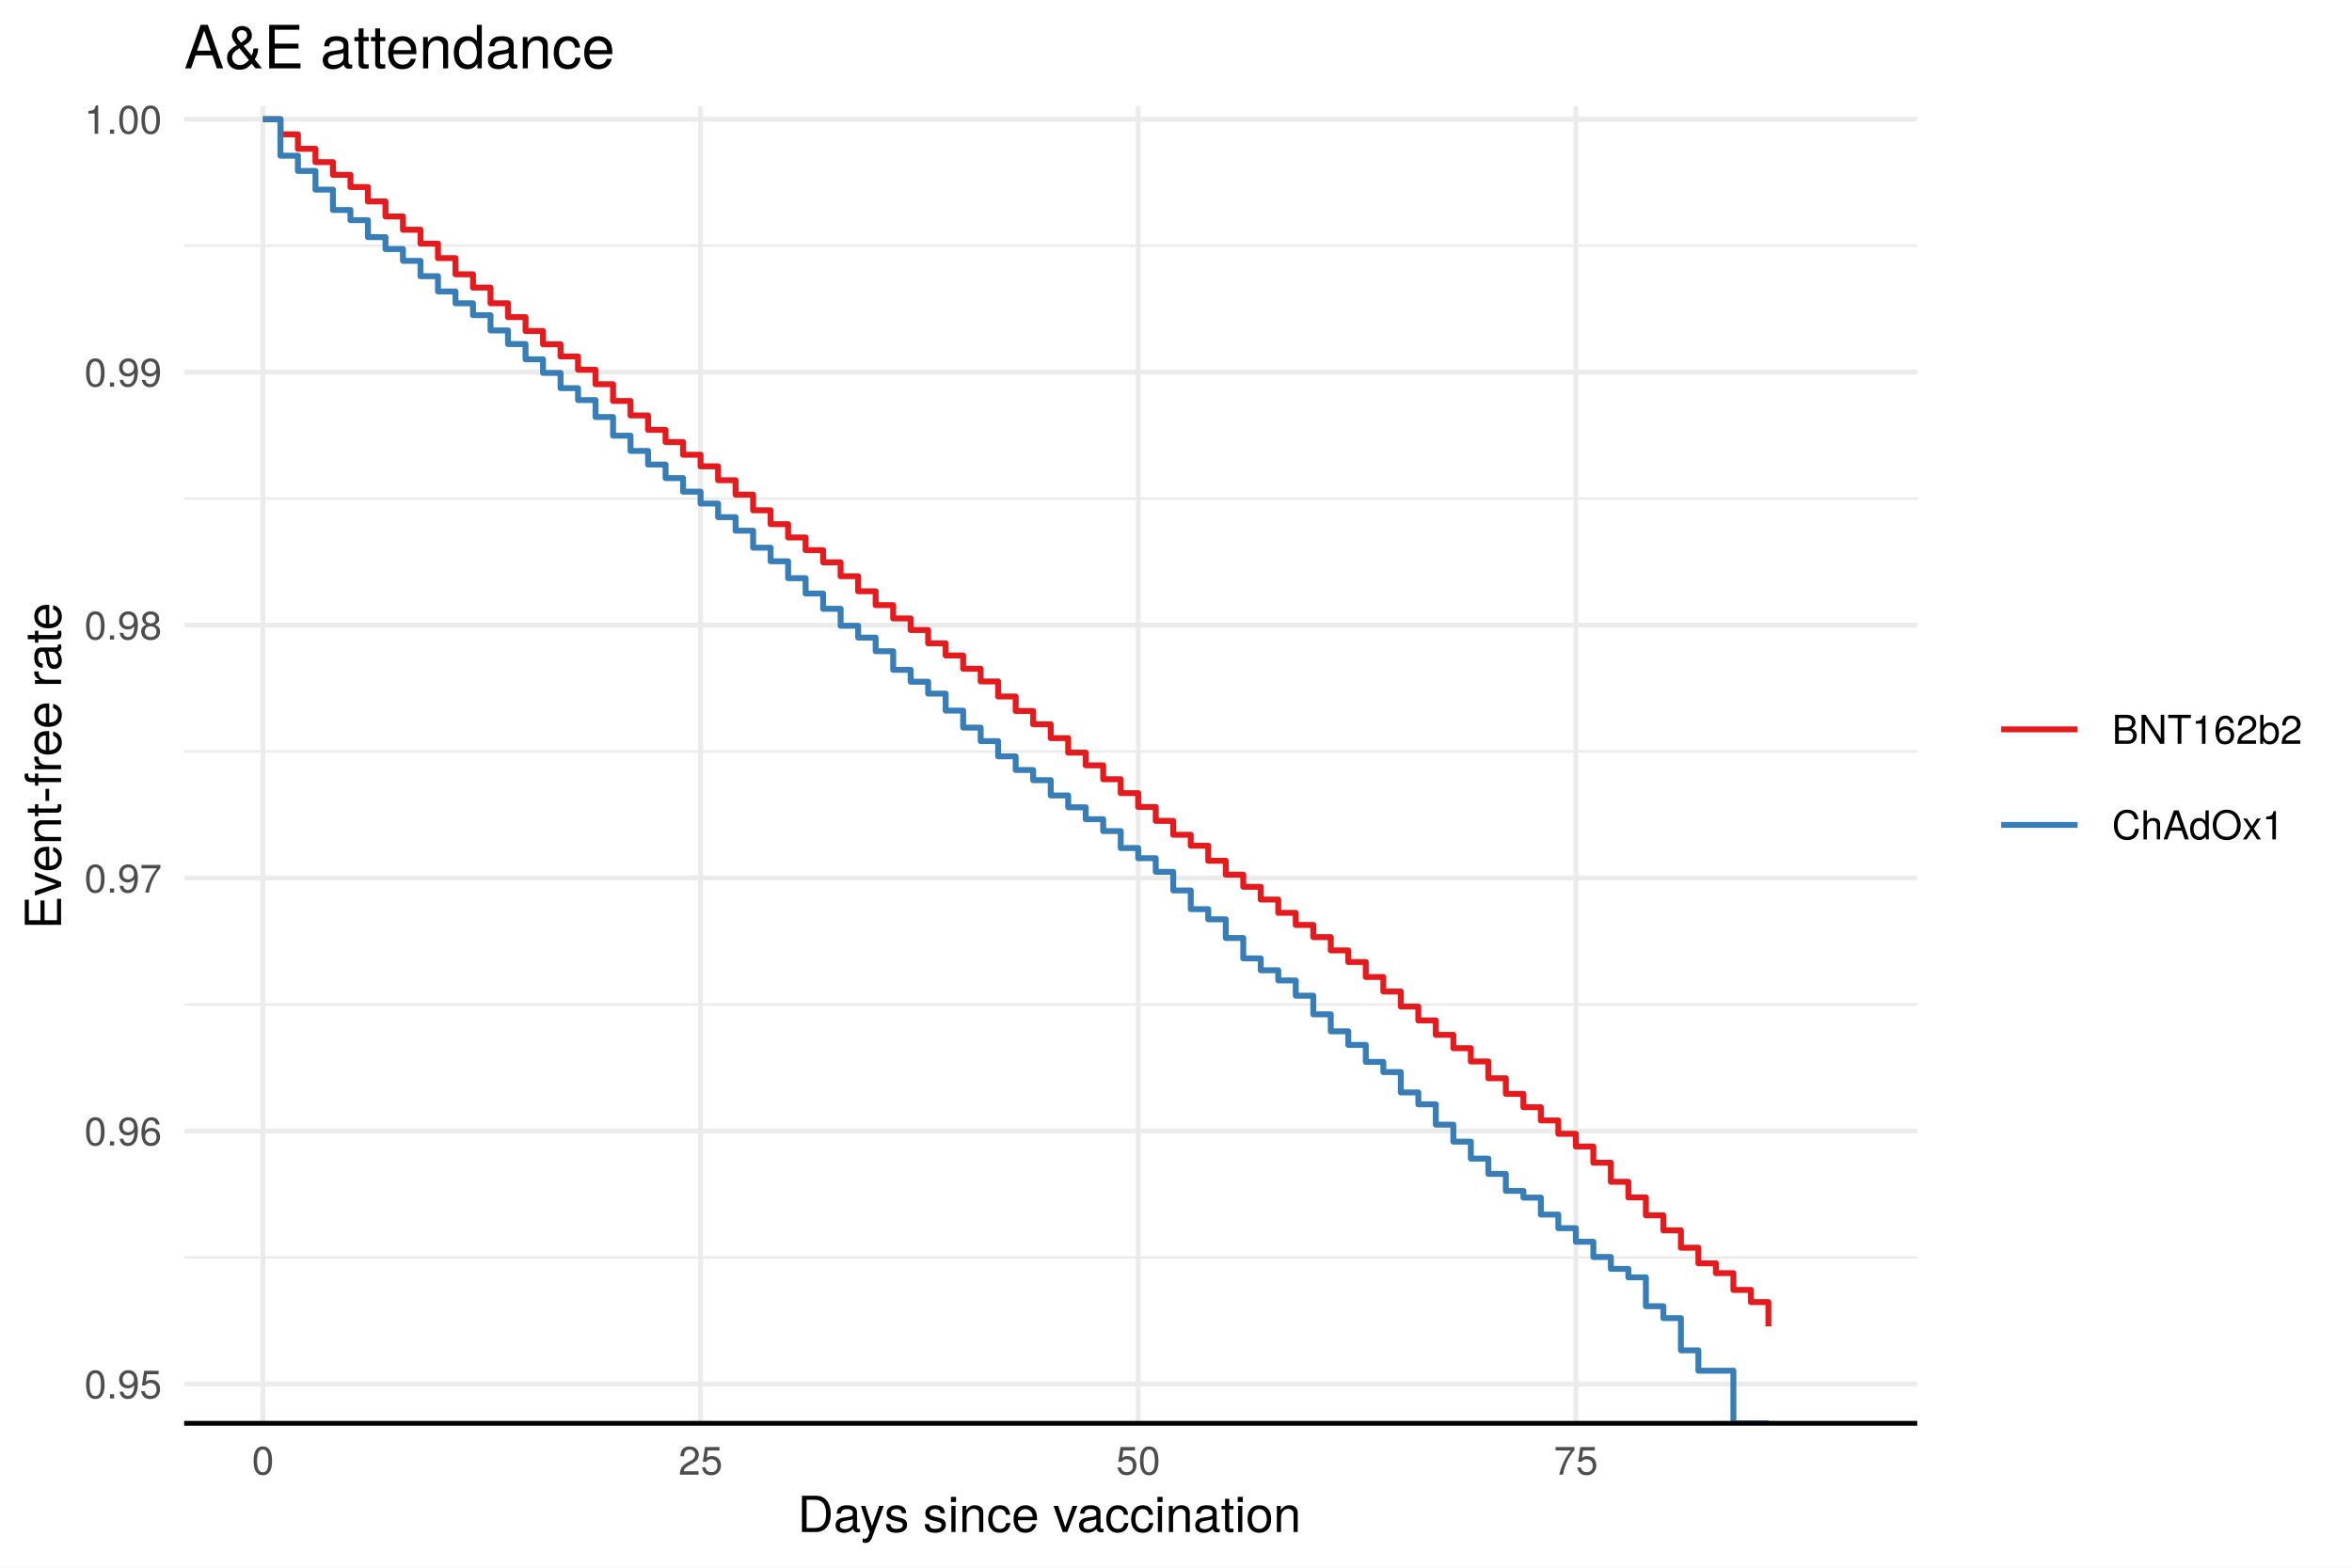
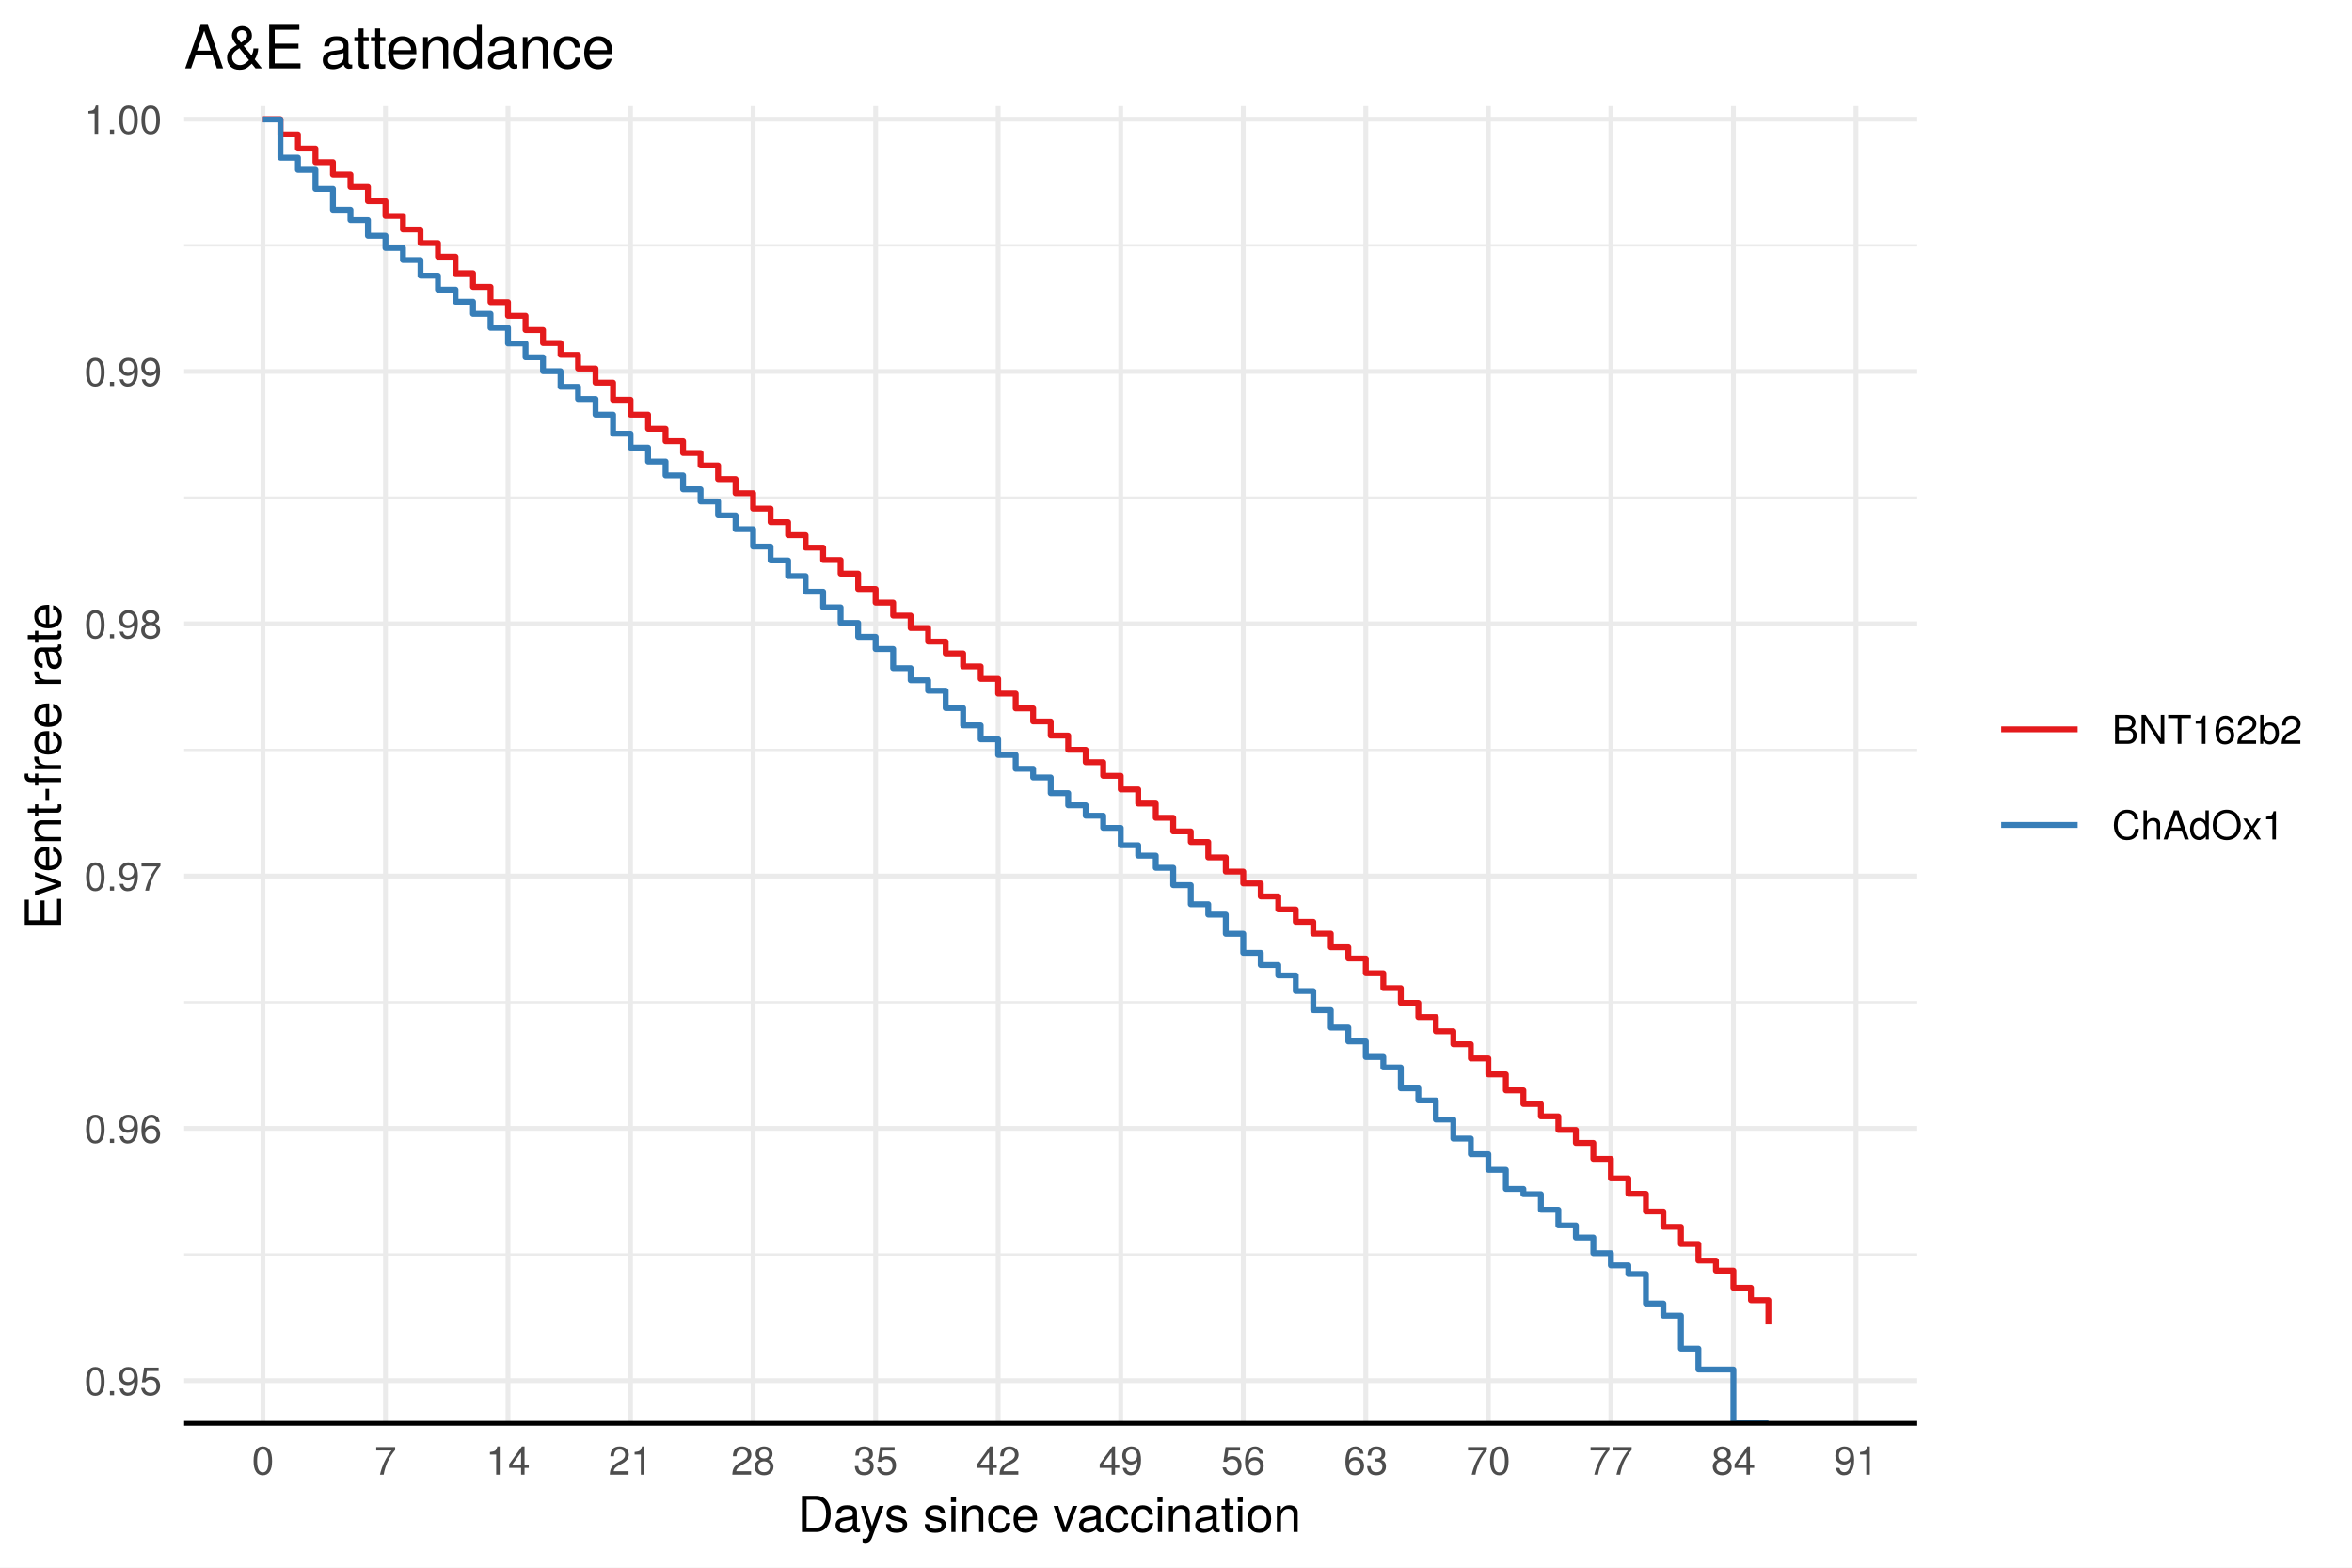
<svg xmlns="http://www.w3.org/2000/svg" viewBox="0 0 425.20 283.46">
  <defs>
    <style type="text/css">
    line, polyline, polygon, path, rect, circle {
      fill: none;
      stroke: #000000;
      stroke-linecap: round;
      stroke-linejoin: round;
      stroke-miterlimit: 10.00;
    }
  </style>
  </defs>
  <rect width="100%" height="100%" style="stroke: none; fill: #FFFFFF;" />
  <defs>
    <clipPath id="cpMzMuMjl8MzQ2LjYwfDI1Ny4zNnwxOS4xOQ==">
      <rect x="33.29" y="19.19" width="313.31" height="238.17" />
    </clipPath>
  </defs>
-   <polyline points="33.29,227.37 346.60,227.37 " style="stroke-width: 0.44; stroke: #EBEBEB; stroke-linecap: butt;" clip-path="url(#cpMzMuMjl8MzQ2LjYwfDI1Ny4zNnwxOS4xOQ==)" />
-   <polyline points="33.29,181.63 346.60,181.63 " style="stroke-width: 0.44; stroke: #EBEBEB; stroke-linecap: butt;" clip-path="url(#cpMzMuMjl8MzQ2LjYwfDI1Ny4zNnwxOS4xOQ==)" />
-   <polyline points="33.29,135.89 346.60,135.89 " style="stroke-width: 0.44; stroke: #EBEBEB; stroke-linecap: butt;" clip-path="url(#cpMzMuMjl8MzQ2LjYwfDI1Ny4zNnwxOS4xOQ==)" />
-   <polyline points="33.29,90.16 346.60,90.16 " style="stroke-width: 0.44; stroke: #EBEBEB; stroke-linecap: butt;" clip-path="url(#cpMzMuMjl8MzQ2LjYwfDI1Ny4zNnwxOS4xOQ==)" />
-   <polyline points="33.29,44.42 346.60,44.42 " style="stroke-width: 0.44; stroke: #EBEBEB; stroke-linecap: butt;" clip-path="url(#cpMzMuMjl8MzQ2LjYwfDI1Ny4zNnwxOS4xOQ==)" />
-   <polyline points="33.29,250.24 346.60,250.24 " style="stroke-width: 0.87; stroke: #EBEBEB; stroke-linecap: butt;" clip-path="url(#cpMzMuMjl8MzQ2LjYwfDI1Ny4zNnwxOS4xOQ==)" />
-   <polyline points="33.29,204.50 346.60,204.50 " style="stroke-width: 0.87; stroke: #EBEBEB; stroke-linecap: butt;" clip-path="url(#cpMzMuMjl8MzQ2LjYwfDI1Ny4zNnwxOS4xOQ==)" />
-   <polyline points="33.29,158.76 346.60,158.76 " style="stroke-width: 0.87; stroke: #EBEBEB; stroke-linecap: butt;" clip-path="url(#cpMzMuMjl8MzQ2LjYwfDI1Ny4zNnwxOS4xOQ==)" />
-   <polyline points="33.29,113.03 346.60,113.03 " style="stroke-width: 0.87; stroke: #EBEBEB; stroke-linecap: butt;" clip-path="url(#cpMzMuMjl8MzQ2LjYwfDI1Ny4zNnwxOS4xOQ==)" />
-   <polyline points="33.29,67.29 346.60,67.29 " style="stroke-width: 0.87; stroke: #EBEBEB; stroke-linecap: butt;" clip-path="url(#cpMzMuMjl8MzQ2LjYwfDI1Ny4zNnwxOS4xOQ==)" />
+   <polyline points="33.29,226.84 346.60,226.84 " style="stroke-width: 0.44; stroke: #EBEBEB; stroke-linecap: butt;" clip-path="url(#cpMzMuMjl8MzQ2LjYwfDI1Ny4zNnwxOS4xOQ==)" />
+   <polyline points="33.29,181.22 346.60,181.22 " style="stroke-width: 0.44; stroke: #EBEBEB; stroke-linecap: butt;" clip-path="url(#cpMzMuMjl8MzQ2LjYwfDI1Ny4zNnwxOS4xOQ==)" />
+   <polyline points="33.29,135.60 346.60,135.60 " style="stroke-width: 0.44; stroke: #EBEBEB; stroke-linecap: butt;" clip-path="url(#cpMzMuMjl8MzQ2LjYwfDI1Ny4zNnwxOS4xOQ==)" />
+   <polyline points="33.29,89.98 346.60,89.98 " style="stroke-width: 0.44; stroke: #EBEBEB; stroke-linecap: butt;" clip-path="url(#cpMzMuMjl8MzQ2LjYwfDI1Ny4zNnwxOS4xOQ==)" />
+   <polyline points="33.29,44.36 346.60,44.36 " style="stroke-width: 0.44; stroke: #EBEBEB; stroke-linecap: butt;" clip-path="url(#cpMzMuMjl8MzQ2LjYwfDI1Ny4zNnwxOS4xOQ==)" />
+   <polyline points="33.29,249.65 346.60,249.65 " style="stroke-width: 0.87; stroke: #EBEBEB; stroke-linecap: butt;" clip-path="url(#cpMzMuMjl8MzQ2LjYwfDI1Ny4zNnwxOS4xOQ==)" />
+   <polyline points="33.29,204.03 346.60,204.03 " style="stroke-width: 0.87; stroke: #EBEBEB; stroke-linecap: butt;" clip-path="url(#cpMzMuMjl8MzQ2LjYwfDI1Ny4zNnwxOS4xOQ==)" />
+   <polyline points="33.29,158.41 346.60,158.41 " style="stroke-width: 0.87; stroke: #EBEBEB; stroke-linecap: butt;" clip-path="url(#cpMzMuMjl8MzQ2LjYwfDI1Ny4zNnwxOS4xOQ==)" />
+   <polyline points="33.29,112.79 346.60,112.79 " style="stroke-width: 0.87; stroke: #EBEBEB; stroke-linecap: butt;" clip-path="url(#cpMzMuMjl8MzQ2LjYwfDI1Ny4zNnwxOS4xOQ==)" />
+   <polyline points="33.29,67.17 346.60,67.17 " style="stroke-width: 0.87; stroke: #EBEBEB; stroke-linecap: butt;" clip-path="url(#cpMzMuMjl8MzQ2LjYwfDI1Ny4zNnwxOS4xOQ==)" />
  <polyline points="33.29,21.55 346.60,21.55 " style="stroke-width: 0.87; stroke: #EBEBEB; stroke-linecap: butt;" clip-path="url(#cpMzMuMjl8MzQ2LjYwfDI1Ny4zNnwxOS4xOQ==)" />
  <polyline points="47.54,257.36 47.54,19.19 " style="stroke-width: 0.87; stroke: #EBEBEB; stroke-linecap: butt;" clip-path="url(#cpMzMuMjl8MzQ2LjYwfDI1Ny4zNnwxOS4xOQ==)" />
-   <polyline points="126.65,257.36 126.65,19.19 " style="stroke-width: 0.87; stroke: #EBEBEB; stroke-linecap: butt;" clip-path="url(#cpMzMuMjl8MzQ2LjYwfDI1Ny4zNnwxOS4xOQ==)" />
-   <polyline points="205.77,257.36 205.77,19.19 " style="stroke-width: 0.87; stroke: #EBEBEB; stroke-linecap: butt;" clip-path="url(#cpMzMuMjl8MzQ2LjYwfDI1Ny4zNnwxOS4xOQ==)" />
-   <polyline points="284.89,257.36 284.89,19.19 " style="stroke-width: 0.87; stroke: #EBEBEB; stroke-linecap: butt;" clip-path="url(#cpMzMuMjl8MzQ2LjYwfDI1Ny4zNnwxOS4xOQ==)" />
-   <polyline points="47.54,21.57 50.70,21.57 50.70,24.29 53.86,24.29 53.86,26.90 57.03,26.90 57.03,29.31 60.19,29.31 60.19,31.61 63.36,31.61 63.36,33.81 66.52,33.81 66.52,36.42 69.69,36.42 69.69,39.14 72.85,39.14 72.85,41.54 76.02,41.54 76.02,44.05 79.18,44.05 79.18,46.67 82.35,46.67 82.35,49.60 85.51,49.60 85.51,52.00 88.68,52.00 88.68,54.83 91.84,54.83 91.84,57.34 95.01,57.34 95.01,59.85 98.17,59.85 98.17,62.25 101.34,62.25 101.34,64.45 104.50,64.45 104.50,66.85 107.66,66.85 107.66,69.47 110.83,69.47 110.83,72.50 113.99,72.50 113.99,75.12 117.16,75.12 117.16,77.73 120.32,77.73 120.32,79.93 123.49,79.93 123.49,82.23 126.65,82.23 126.65,84.32 129.82,84.32 129.82,86.83 132.98,86.83 132.98,89.44 136.15,89.44 136.15,92.27 139.31,92.27 139.31,94.78 142.48,94.78 142.48,97.18 145.64,97.18 145.64,99.48 148.81,99.48 148.81,101.68 151.97,101.68 151.97,104.19 155.14,104.19 155.14,106.91 158.30,106.91 158.30,109.42 161.47,109.42 161.47,111.82 164.63,111.82 164.63,113.92 167.79,113.92 167.79,116.32 170.96,116.32 170.96,118.52 174.12,118.52 174.12,120.92 177.29,120.92 177.29,123.22 180.45,123.22 180.45,125.94 183.62,125.94 183.62,128.56 186.78,128.56 186.78,130.96 189.95,130.96 189.95,133.47 193.11,133.47 193.11,136.09 196.28,136.09 196.28,138.39 199.44,138.39 199.44,140.90 202.61,140.90 202.61,143.41 205.77,143.41 205.77,145.92 208.94,145.92 208.94,148.43 212.10,148.43 212.10,150.94 215.27,150.94 215.27,152.92 218.43,152.92 218.43,155.64 221.60,155.64 221.60,158.15 224.76,158.15 224.76,160.35 227.92,160.35 227.92,162.65 231.09,162.65 231.09,165.06 234.25,165.06 234.25,167.25 237.42,167.25 237.42,169.45 240.58,169.45 240.58,171.85 243.75,171.85 243.75,173.95 246.91,173.95 246.91,176.66 250.08,176.66 250.08,179.28 253.24,179.28 253.24,182.00 256.41,182.00 256.41,184.51 259.57,184.51 259.57,187.12 262.74,187.12 262.74,189.53 265.90,189.53 265.90,191.93 269.07,191.93 269.07,194.97 272.23,194.97 272.23,197.79 275.40,197.79 275.40,200.20 278.56,200.20 278.56,202.60 281.72,202.60 281.72,205.01 284.89,205.01 284.89,207.31 288.05,207.31 288.05,210.24 291.22,210.24 291.22,213.69 294.38,213.69 294.38,216.51 297.55,216.51 297.55,219.75 300.71,219.75 300.71,222.47 303.88,222.47 303.88,225.61 307.04,225.61 307.04,228.43 310.21,228.43 310.21,230.21 313.37,230.21 313.37,233.24 316.54,233.24 316.54,235.44 319.70,235.44 319.70,239.83 " style="stroke-width: 1.07; stroke: #E41A1C; stroke-linecap: butt;" clip-path="url(#cpMzMuMjl8MzQ2LjYwfDI1Ny4zNnwxOS4xOQ==)" />
-   <polyline points="47.54,21.55 50.70,21.55 50.70,28.15 53.86,28.15 53.86,30.91 57.03,30.91 57.03,34.29 60.19,34.29 60.19,37.97 63.36,37.97 63.36,39.81 66.52,39.81 66.52,42.88 69.69,42.88 69.69,45.03 72.85,45.03 72.85,47.17 76.02,47.17 76.02,49.94 79.18,49.94 79.18,52.70 82.35,52.70 82.35,54.84 85.51,54.84 85.51,56.99 88.68,56.99 88.68,59.75 91.84,59.75 91.84,62.21 95.01,62.21 95.01,64.97 98.17,64.97 98.17,67.43 101.34,67.43 101.34,70.19 104.50,70.19 104.50,72.34 107.66,72.34 107.66,75.40 110.83,75.40 110.83,78.78 113.99,78.78 113.99,81.54 117.16,81.54 117.16,84.00 120.32,84.00 120.32,86.45 123.49,86.45 123.49,88.90 126.65,88.90 126.65,91.05 129.82,91.05 129.82,93.51 132.98,93.51 132.98,95.96 136.15,95.96 136.15,99.03 139.31,99.03 139.31,101.49 142.48,101.49 142.48,104.55 145.64,104.55 145.64,107.32 148.81,107.32 148.81,110.08 151.97,110.08 151.97,113.15 155.14,113.15 155.14,115.29 158.30,115.29 158.30,117.75 161.47,117.75 161.47,121.12 164.63,121.12 164.63,123.27 167.79,123.27 167.79,125.42 170.96,125.42 170.96,128.49 174.12,128.49 174.12,131.56 177.29,131.56 177.29,134.01 180.45,134.01 180.45,136.77 183.62,136.77 183.62,139.23 186.78,139.23 186.78,141.07 189.95,141.07 189.95,143.83 193.11,143.83 193.11,145.98 196.28,145.98 196.28,148.13 199.44,148.13 199.44,150.27 202.61,150.27 202.61,153.34 205.77,153.34 205.77,155.18 208.94,155.18 208.94,157.64 212.10,157.64 212.10,161.01 215.27,161.01 215.27,164.39 218.43,164.39 218.43,166.23 221.60,166.23 221.60,169.61 224.76,169.61 224.76,173.29 227.92,173.29 227.92,175.44 231.09,175.44 231.09,177.28 234.25,177.28 234.25,180.04 237.42,180.04 237.42,183.41 240.58,183.41 240.58,186.48 243.75,186.48 243.75,188.94 246.91,188.94 246.91,192.01 250.08,192.01 250.08,193.85 253.24,193.85 253.24,197.53 256.41,197.53 256.41,199.68 259.57,199.68 259.57,203.36 262.74,203.36 262.74,206.43 265.90,206.43 265.90,209.50 269.07,209.50 269.07,212.26 272.23,212.26 272.23,215.33 275.40,215.33 275.40,216.55 278.56,216.55 278.56,219.62 281.72,219.62 281.72,222.08 284.89,222.08 284.89,224.53 288.05,224.53 288.05,227.29 291.22,227.29 291.22,229.44 294.38,229.44 294.38,230.97 297.55,230.97 297.55,236.19 300.71,236.19 300.71,238.34 303.88,238.34 303.88,244.17 307.04,244.17 307.04,247.85 310.21,247.85 310.21,247.85 313.37,247.85 313.37,257.36 316.54,257.36 316.54,257.36 319.70,257.36 319.70,257.36 " style="stroke-width: 1.07; stroke: #377EB8; stroke-linecap: butt;" clip-path="url(#cpMzMuMjl8MzQ2LjYwfDI1Ny4zNnwxOS4xOQ==)" />
+   <polyline points="69.69,257.36 69.69,19.19 " style="stroke-width: 0.87; stroke: #EBEBEB; stroke-linecap: butt;" clip-path="url(#cpMzMuMjl8MzQ2LjYwfDI1Ny4zNnwxOS4xOQ==)" />
+   <polyline points="91.84,257.36 91.84,19.19 " style="stroke-width: 0.87; stroke: #EBEBEB; stroke-linecap: butt;" clip-path="url(#cpMzMuMjl8MzQ2LjYwfDI1Ny4zNnwxOS4xOQ==)" />
+   <polyline points="113.99,257.36 113.99,19.19 " style="stroke-width: 0.87; stroke: #EBEBEB; stroke-linecap: butt;" clip-path="url(#cpMzMuMjl8MzQ2LjYwfDI1Ny4zNnwxOS4xOQ==)" />
+   <polyline points="136.15,257.36 136.15,19.19 " style="stroke-width: 0.87; stroke: #EBEBEB; stroke-linecap: butt;" clip-path="url(#cpMzMuMjl8MzQ2LjYwfDI1Ny4zNnwxOS4xOQ==)" />
+   <polyline points="158.30,257.36 158.30,19.19 " style="stroke-width: 0.87; stroke: #EBEBEB; stroke-linecap: butt;" clip-path="url(#cpMzMuMjl8MzQ2LjYwfDI1Ny4zNnwxOS4xOQ==)" />
+   <polyline points="180.45,257.36 180.45,19.19 " style="stroke-width: 0.87; stroke: #EBEBEB; stroke-linecap: butt;" clip-path="url(#cpMzMuMjl8MzQ2LjYwfDI1Ny4zNnwxOS4xOQ==)" />
+   <polyline points="202.61,257.36 202.61,19.19 " style="stroke-width: 0.87; stroke: #EBEBEB; stroke-linecap: butt;" clip-path="url(#cpMzMuMjl8MzQ2LjYwfDI1Ny4zNnwxOS4xOQ==)" />
+   <polyline points="224.76,257.36 224.76,19.19 " style="stroke-width: 0.87; stroke: #EBEBEB; stroke-linecap: butt;" clip-path="url(#cpMzMuMjl8MzQ2LjYwfDI1Ny4zNnwxOS4xOQ==)" />
+   <polyline points="246.91,257.36 246.91,19.19 " style="stroke-width: 0.87; stroke: #EBEBEB; stroke-linecap: butt;" clip-path="url(#cpMzMuMjl8MzQ2LjYwfDI1Ny4zNnwxOS4xOQ==)" />
+   <polyline points="269.07,257.36 269.07,19.19 " style="stroke-width: 0.87; stroke: #EBEBEB; stroke-linecap: butt;" clip-path="url(#cpMzMuMjl8MzQ2LjYwfDI1Ny4zNnwxOS4xOQ==)" />
+   <polyline points="291.22,257.36 291.22,19.19 " style="stroke-width: 0.87; stroke: #EBEBEB; stroke-linecap: butt;" clip-path="url(#cpMzMuMjl8MzQ2LjYwfDI1Ny4zNnwxOS4xOQ==)" />
+   <polyline points="313.37,257.36 313.37,19.19 " style="stroke-width: 0.87; stroke: #EBEBEB; stroke-linecap: butt;" clip-path="url(#cpMzMuMjl8MzQ2LjYwfDI1Ny4zNnwxOS4xOQ==)" />
+   <polyline points="335.53,257.36 335.53,19.19 " style="stroke-width: 0.87; stroke: #EBEBEB; stroke-linecap: butt;" clip-path="url(#cpMzMuMjl8MzQ2LjYwfDI1Ny4zNnwxOS4xOQ==)" />
+   <polyline points="47.54,21.55 50.70,21.55 50.70,24.30 53.86,24.30 53.86,26.86 57.03,26.86 57.03,29.32 60.19,29.32 60.19,31.56 63.36,31.56 63.36,33.81 66.52,33.81 66.52,36.38 69.69,36.38 69.69,39.05 72.85,39.05 72.85,41.51 76.02,41.51 76.02,43.96 79.18,43.96 79.18,46.42 82.35,46.42 82.35,49.42 85.51,49.42 85.51,51.88 88.68,51.88 88.68,54.65 91.84,54.65 91.84,57.11 95.01,57.11 95.01,59.68 98.17,59.68 98.17,62.03 101.34,62.03 101.34,64.17 104.50,64.17 104.50,66.63 107.66,66.63 107.66,69.19 110.83,69.19 110.83,72.29 113.99,72.29 113.99,74.97 117.16,74.97 117.16,77.53 120.32,77.53 120.32,79.78 123.49,79.78 123.49,81.91 126.65,81.91 126.65,84.16 129.82,84.16 129.82,86.62 132.98,86.62 132.98,89.18 136.15,89.18 136.15,91.96 139.31,91.96 139.31,94.42 142.48,94.42 142.48,96.77 145.64,96.77 145.64,99.02 148.81,99.02 148.81,101.26 151.97,101.26 151.97,103.72 155.14,103.72 155.14,106.50 158.30,106.50 158.30,108.96 161.47,108.96 161.47,111.31 164.63,111.31 164.63,113.56 167.79,113.56 167.79,116.01 170.96,116.01 170.96,118.15 174.12,118.15 174.12,120.50 177.29,120.50 177.29,122.75 180.45,122.75 180.45,125.42 183.62,125.42 183.62,128.09 186.78,128.09 186.78,130.45 189.95,130.45 189.95,133.01 193.11,133.01 193.11,135.58 196.28,135.58 196.28,137.82 199.44,137.82 199.44,140.28 202.61,140.28 202.61,142.74 205.77,142.74 205.77,145.30 208.94,145.30 208.94,147.87 212.10,147.87 212.10,150.33 215.27,150.33 215.27,152.25 218.43,152.25 218.43,155.03 221.60,155.03 221.60,157.60 224.76,157.60 224.76,159.74 227.92,159.74 227.92,162.09 231.09,162.09 231.09,164.44 234.25,164.44 234.25,166.68 237.42,166.68 237.42,168.82 240.58,168.82 240.58,171.28 243.75,171.28 243.75,173.31 246.91,173.31 246.91,175.98 250.08,175.98 250.08,178.66 253.24,178.66 253.24,181.33 256.41,181.33 256.41,183.89 259.57,183.89 259.57,186.46 262.74,186.46 262.74,188.81 265.90,188.81 265.90,191.38 269.07,191.38 269.07,194.26 272.23,194.26 272.23,197.15 275.40,197.15 275.40,199.61 278.56,199.61 278.56,201.85 281.72,201.85 281.72,204.31 284.89,204.31 284.89,206.66 288.05,206.66 288.05,209.55 291.22,209.55 291.22,213.08 294.38,213.08 294.38,215.86 297.55,215.86 297.55,219.06 300.71,219.06 300.71,221.84 303.88,221.84 303.88,224.94 307.04,224.94 307.04,227.94 310.21,227.94 310.21,229.75 313.37,229.75 313.37,232.85 316.54,232.85 316.54,235.10 319.70,235.10 319.70,239.48 " style="stroke-width: 1.07; stroke: #E41A1C; stroke-linecap: butt;" clip-path="url(#cpMzMuMjl8MzQ2LjYwfDI1Ny4zNnwxOS4xOQ==)" />
+   <polyline points="47.54,21.60 50.70,21.60 50.70,28.51 53.86,28.51 53.86,30.71 57.03,30.71 57.03,34.16 60.19,34.16 60.19,37.93 63.36,37.93 63.36,39.81 66.52,39.81 66.52,42.64 69.69,42.64 69.69,44.84 72.85,44.84 72.85,47.03 76.02,47.03 76.02,49.86 79.18,49.86 79.18,52.37 82.35,52.37 82.35,54.57 85.51,54.57 85.51,56.76 88.68,56.76 88.68,59.28 91.84,59.28 91.84,62.10 95.01,62.10 95.01,64.61 98.17,64.61 98.17,67.12 101.34,67.12 101.34,69.95 104.50,69.95 104.50,72.15 107.66,72.15 107.66,74.97 110.83,74.97 110.83,78.43 113.99,78.43 113.99,80.94 117.16,80.94 117.16,83.45 120.32,83.45 120.32,85.96 123.49,85.96 123.49,88.47 126.65,88.47 126.65,90.67 129.82,90.67 129.82,93.18 132.98,93.18 132.98,95.69 136.15,95.69 136.15,98.83 139.31,98.83 139.31,101.34 142.48,101.34 142.48,104.17 145.64,104.17 145.64,106.99 148.81,106.99 148.81,109.82 151.97,109.82 151.97,112.64 155.14,112.64 155.14,115.15 158.30,115.15 158.30,117.35 161.47,117.35 161.47,120.81 164.63,120.81 164.63,123.00 167.79,123.00 167.79,124.89 170.96,124.89 170.96,128.03 174.12,128.03 174.12,131.16 177.29,131.16 177.29,133.68 180.45,133.68 180.45,136.50 183.62,136.50 183.62,139.01 186.78,139.01 186.78,140.58 189.95,140.58 189.95,143.41 193.11,143.41 193.11,145.61 196.28,145.61 196.28,147.49 199.44,147.49 199.44,149.69 202.61,149.69 202.61,152.83 205.77,152.83 205.77,154.71 208.94,154.71 208.94,156.91 212.10,156.91 212.10,160.05 215.27,160.05 215.27,163.50 218.43,163.50 218.43,165.38 221.60,165.38 221.60,168.84 224.76,168.84 224.76,172.29 227.92,172.29 227.92,174.49 231.09,174.49 231.09,176.37 234.25,176.37 234.25,179.20 237.42,179.20 237.42,182.65 240.58,182.65 240.58,185.79 243.75,185.79 243.75,188.30 246.91,188.30 246.91,191.12 250.08,191.12 250.08,193.01 253.24,193.01 253.24,196.78 256.41,196.78 256.41,198.97 259.57,198.97 259.57,202.43 262.74,202.43 262.74,205.88 265.90,205.88 265.90,208.70 269.07,208.70 269.07,211.53 272.23,211.53 272.23,214.98 275.40,214.98 275.40,215.93 278.56,215.93 278.56,218.75 281.72,218.75 281.72,221.58 284.89,221.58 284.89,223.77 288.05,223.77 288.05,226.60 291.22,226.60 291.22,228.80 294.38,228.80 294.38,230.37 297.55,230.37 297.55,235.70 300.71,235.70 300.71,237.90 303.88,237.90 303.88,243.86 307.04,243.86 307.04,247.63 310.21,247.63 310.21,247.63 313.37,247.63 313.37,257.36 316.54,257.36 316.54,257.36 319.70,257.36 319.70,257.36 " style="stroke-width: 1.07; stroke: #377EB8; stroke-linecap: butt;" clip-path="url(#cpMzMuMjl8MzQ2LjYwfDI1Ny4zNnwxOS4xOQ==)" />
  <defs>
    <clipPath id="cpMC4wMHw0MjUuMjB8MjgzLjQ2fDAuMDA=">
      <rect x="0.00" y="0.00" width="425.20" height="283.46" />
    </clipPath>
  </defs>
  <g clip-path="url(#cpMC4wMHw0MjUuMjB8MjgzLjQ2fDAuMDA=)">
-     <text x="15.25" y="252.86" style="font-size: 7.20px; fill: #4D4D4D; font-family: TeX Gyre Heros;" textLength="14.01px" lengthAdjust="spacingAndGlyphs">0.95</text>
+     <text x="15.25" y="252.28" style="font-size: 7.20px; fill: #4D4D4D; font-family: TeX Gyre Heros;" textLength="14.01px" lengthAdjust="spacingAndGlyphs">0.95</text>
  </g>
  <g clip-path="url(#cpMC4wMHw0MjUuMjB8MjgzLjQ2fDAuMDA=)">
-     <text x="15.25" y="207.12" style="font-size: 7.20px; fill: #4D4D4D; font-family: TeX Gyre Heros;" textLength="14.01px" lengthAdjust="spacingAndGlyphs">0.96</text>
+     <text x="15.25" y="206.66" style="font-size: 7.20px; fill: #4D4D4D; font-family: TeX Gyre Heros;" textLength="14.01px" lengthAdjust="spacingAndGlyphs">0.96</text>
  </g>
  <g clip-path="url(#cpMC4wMHw0MjUuMjB8MjgzLjQ2fDAuMDA=)">
-     <text x="15.25" y="161.39" style="font-size: 7.20px; fill: #4D4D4D; font-family: TeX Gyre Heros;" textLength="14.01px" lengthAdjust="spacingAndGlyphs">0.97</text>
+     <text x="15.25" y="161.04" style="font-size: 7.20px; fill: #4D4D4D; font-family: TeX Gyre Heros;" textLength="14.01px" lengthAdjust="spacingAndGlyphs">0.97</text>
  </g>
  <g clip-path="url(#cpMC4wMHw0MjUuMjB8MjgzLjQ2fDAuMDA=)">
-     <text x="15.25" y="115.65" style="font-size: 7.20px; fill: #4D4D4D; font-family: TeX Gyre Heros;" textLength="14.01px" lengthAdjust="spacingAndGlyphs">0.98</text>
+     <text x="15.25" y="115.42" style="font-size: 7.20px; fill: #4D4D4D; font-family: TeX Gyre Heros;" textLength="14.01px" lengthAdjust="spacingAndGlyphs">0.98</text>
  </g>
  <g clip-path="url(#cpMC4wMHw0MjUuMjB8MjgzLjQ2fDAuMDA=)">
-     <text x="15.25" y="69.91" style="font-size: 7.20px; fill: #4D4D4D; font-family: TeX Gyre Heros;" textLength="14.01px" lengthAdjust="spacingAndGlyphs">0.99</text>
+     <text x="15.25" y="69.80" style="font-size: 7.20px; fill: #4D4D4D; font-family: TeX Gyre Heros;" textLength="14.01px" lengthAdjust="spacingAndGlyphs">0.99</text>
  </g>
  <g clip-path="url(#cpMC4wMHw0MjUuMjB8MjgzLjQ2fDAuMDA=)">
    <text x="15.25" y="24.18" style="font-size: 7.20px; fill: #4D4D4D; font-family: TeX Gyre Heros;" textLength="14.01px" lengthAdjust="spacingAndGlyphs">1.00</text>
  </g>
  <polyline points="33.29,257.36 346.60,257.36 " style="stroke-width: 0.87; stroke-linecap: butt;" clip-path="url(#cpMC4wMHw0MjUuMjB8MjgzLjQ2fDAuMDA=)" />
  <g clip-path="url(#cpMC4wMHw0MjUuMjB8MjgzLjQ2fDAuMDA=)">
    <text x="45.53" y="266.65" style="font-size: 7.20px; fill: #4D4D4D; font-family: TeX Gyre Heros;" textLength="4.00px" lengthAdjust="spacingAndGlyphs">0</text>
  </g>
  <g clip-path="url(#cpMC4wMHw0MjUuMjB8MjgzLjQ2fDAuMDA=)">
-     <text x="122.65" y="266.65" style="font-size: 7.20px; fill: #4D4D4D; font-family: TeX Gyre Heros;" textLength="8.01px" lengthAdjust="spacingAndGlyphs">25</text>
+     <text x="67.69" y="266.65" style="font-size: 7.20px; fill: #4D4D4D; font-family: TeX Gyre Heros;" textLength="4.00px" lengthAdjust="spacingAndGlyphs">7</text>
  </g>
  <g clip-path="url(#cpMC4wMHw0MjUuMjB8MjgzLjQ2fDAuMDA=)">
-     <text x="201.77" y="266.65" style="font-size: 7.20px; fill: #4D4D4D; font-family: TeX Gyre Heros;" textLength="8.01px" lengthAdjust="spacingAndGlyphs">50</text>
+     <text x="87.84" y="266.65" style="font-size: 7.20px; fill: #4D4D4D; font-family: TeX Gyre Heros;" textLength="8.01px" lengthAdjust="spacingAndGlyphs">14</text>
  </g>
  <g clip-path="url(#cpMC4wMHw0MjUuMjB8MjgzLjQ2fDAuMDA=)">
-     <text x="280.89" y="266.65" style="font-size: 7.20px; fill: #4D4D4D; font-family: TeX Gyre Heros;" textLength="8.01px" lengthAdjust="spacingAndGlyphs">75</text>
+     <text x="109.99" y="266.65" style="font-size: 7.20px; fill: #4D4D4D; font-family: TeX Gyre Heros;" textLength="8.01px" lengthAdjust="spacingAndGlyphs">21</text>
+   </g>
+   <g clip-path="url(#cpMC4wMHw0MjUuMjB8MjgzLjQ2fDAuMDA=)">
+     <text x="132.14" y="266.65" style="font-size: 7.20px; fill: #4D4D4D; font-family: TeX Gyre Heros;" textLength="8.01px" lengthAdjust="spacingAndGlyphs">28</text>
+   </g>
+   <g clip-path="url(#cpMC4wMHw0MjUuMjB8MjgzLjQ2fDAuMDA=)">
+     <text x="154.30" y="266.65" style="font-size: 7.20px; fill: #4D4D4D; font-family: TeX Gyre Heros;" textLength="8.01px" lengthAdjust="spacingAndGlyphs">35</text>
+   </g>
+   <g clip-path="url(#cpMC4wMHw0MjUuMjB8MjgzLjQ2fDAuMDA=)">
+     <text x="176.45" y="266.65" style="font-size: 7.20px; fill: #4D4D4D; font-family: TeX Gyre Heros;" textLength="8.01px" lengthAdjust="spacingAndGlyphs">42</text>
+   </g>
+   <g clip-path="url(#cpMC4wMHw0MjUuMjB8MjgzLjQ2fDAuMDA=)">
+     <text x="198.60" y="266.65" style="font-size: 7.20px; fill: #4D4D4D; font-family: TeX Gyre Heros;" textLength="8.01px" lengthAdjust="spacingAndGlyphs">49</text>
+   </g>
+   <g clip-path="url(#cpMC4wMHw0MjUuMjB8MjgzLjQ2fDAuMDA=)">
+     <text x="220.76" y="266.65" style="font-size: 7.20px; fill: #4D4D4D; font-family: TeX Gyre Heros;" textLength="8.01px" lengthAdjust="spacingAndGlyphs">56</text>
+   </g>
+   <g clip-path="url(#cpMC4wMHw0MjUuMjB8MjgzLjQ2fDAuMDA=)">
+     <text x="242.91" y="266.65" style="font-size: 7.20px; fill: #4D4D4D; font-family: TeX Gyre Heros;" textLength="8.01px" lengthAdjust="spacingAndGlyphs">63</text>
+   </g>
+   <g clip-path="url(#cpMC4wMHw0MjUuMjB8MjgzLjQ2fDAuMDA=)">
+     <text x="265.06" y="266.65" style="font-size: 7.20px; fill: #4D4D4D; font-family: TeX Gyre Heros;" textLength="8.01px" lengthAdjust="spacingAndGlyphs">70</text>
+   </g>
+   <g clip-path="url(#cpMC4wMHw0MjUuMjB8MjgzLjQ2fDAuMDA=)">
+     <text x="287.22" y="266.65" style="font-size: 7.20px; fill: #4D4D4D; font-family: TeX Gyre Heros;" textLength="8.01px" lengthAdjust="spacingAndGlyphs">77</text>
+   </g>
+   <g clip-path="url(#cpMC4wMHw0MjUuMjB8MjgzLjQ2fDAuMDA=)">
+     <text x="309.37" y="266.65" style="font-size: 7.20px; fill: #4D4D4D; font-family: TeX Gyre Heros;" textLength="8.01px" lengthAdjust="spacingAndGlyphs">84</text>
+   </g>
+   <g clip-path="url(#cpMC4wMHw0MjUuMjB8MjgzLjQ2fDAuMDA=)">
+     <text x="331.52" y="266.65" style="font-size: 7.20px; fill: #4D4D4D; font-family: TeX Gyre Heros;" textLength="8.01px" lengthAdjust="spacingAndGlyphs">91</text>
  </g>
  <g clip-path="url(#cpMC4wMHw0MjUuMjB8MjgzLjQ2fDAuMDA=)">
    <text x="144.18" y="277.02" style="font-size: 9.00px; font-family: TeX Gyre Heros;" textLength="91.53px" lengthAdjust="spacingAndGlyphs">Days since vaccination</text>
  </g>
  <g clip-path="url(#cpMC4wMHw0MjUuMjB8MjgzLjQ2fDAuMDA=)">
    <text transform="translate(11.04,168.04) rotate(-90)" style="font-size: 9.00px; font-family: TeX Gyre Heros;" textLength="59.53px" lengthAdjust="spacingAndGlyphs">Event-free rate</text>
  </g>
  <line x1="361.78" y1="131.88" x2="375.60" y2="131.88" style="stroke-width: 1.07; stroke: #E41A1C; stroke-linecap: butt;" clip-path="url(#cpMC4wMHw0MjUuMjB8MjgzLjQ2fDAuMDA=)" />
  <line x1="361.78" y1="149.16" x2="375.60" y2="149.16" style="stroke-width: 1.07; stroke: #377EB8; stroke-linecap: butt;" clip-path="url(#cpMC4wMHw0MjUuMjB8MjgzLjQ2fDAuMDA=)" />
  <g clip-path="url(#cpMC4wMHw0MjUuMjB8MjgzLjQ2fDAuMDA=)">
    <text x="381.81" y="134.50" style="font-size: 7.20px; font-family: TeX Gyre Heros;" textLength="34.42px" lengthAdjust="spacingAndGlyphs">BNT162b2</text>
  </g>
  <g clip-path="url(#cpMC4wMHw0MjUuMjB8MjgzLjQ2fDAuMDA=)">
    <text x="381.81" y="151.78" style="font-size: 7.20px; font-family: TeX Gyre Heros;" textLength="31.21px" lengthAdjust="spacingAndGlyphs">ChAdOx1</text>
  </g>
  <g clip-path="url(#cpMC4wMHw0MjUuMjB8MjgzLjQ2fDAuMDA=)">
    <text x="33.29" y="12.36" style="font-size: 10.80px; font-family: TeX Gyre Heros;" textLength="78.05px" lengthAdjust="spacingAndGlyphs">A&amp;E attendance</text>
  </g>
</svg>
